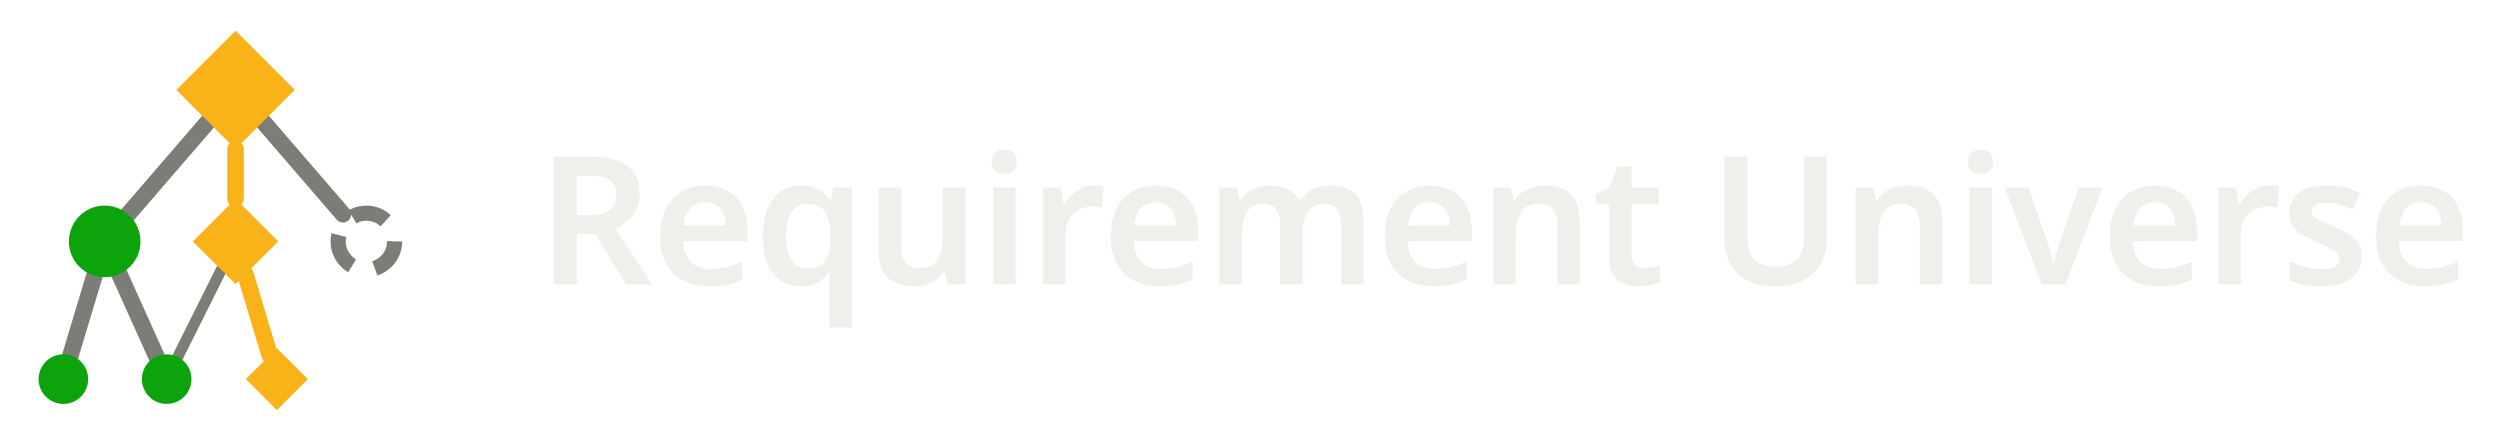
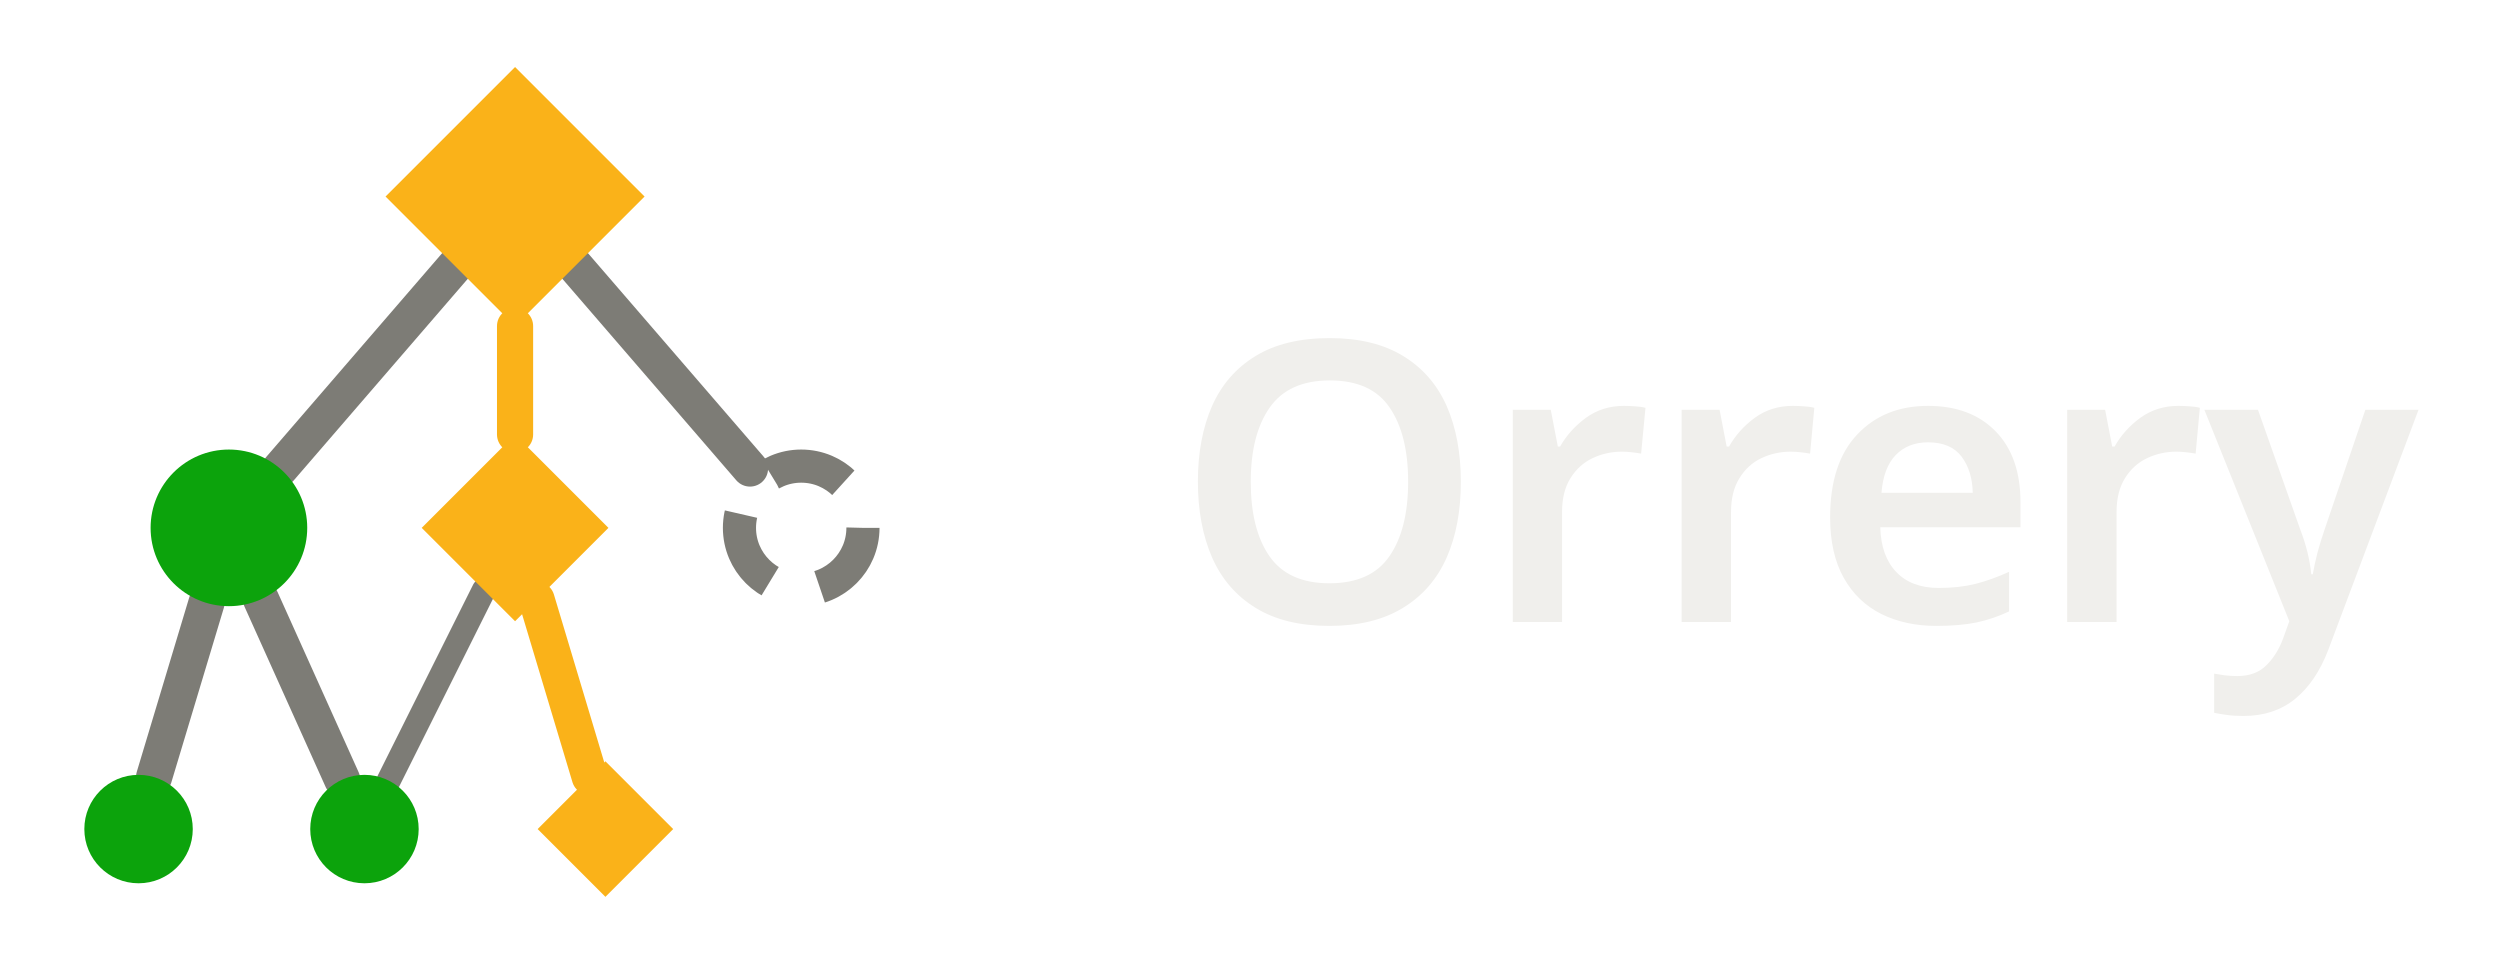
- <svg xmlns="http://www.w3.org/2000/svg" viewBox="0 0 363 64" role="img" aria-labelledby="t">
+ <svg xmlns="http://www.w3.org/2000/svg" viewBox="0 0 166 64" role="img" aria-labelledby="t">
  <g transform="translate(2.2 -0.95)">
    <g fill="none" stroke="#7d7c76" stroke-width="2.4" stroke-linecap="round">
      <line x1="28.01" y1="18.61" x2="16.4" y2="32.06" />
      <line x1="35.99" y1="18.61" x2="47.6" y2="32.06" />
      <line x1="11.51" y1="40.98" x2="8.03" y2="52.55" />
      <line x1="15.13" y1="40.74" x2="20.52" y2="52.72" />
      <line x1="29.93" y1="40.13" x2="23.61" y2="52.78" stroke-width="1.6" />
    </g>
    <g fill="none" stroke="#fab219" stroke-width="2.4" stroke-linecap="round">
      <line x1="32" y1="22.6" x2="32" y2="29.8" />
      <line x1="33.43" y1="40.77" x2="36.96" y2="52.54" />
    </g>
    <polygon points="32,5.4 40.6,14 32,22.6 23.4,14" fill="#fab219" />
    <circle cx="13" cy="36" r="5.2" fill="#0ca30c" />
    <polygon points="32,29.8 38.2,36 32,42.2 25.8,36" fill="#fab219" />
    <circle cx="51" cy="36" r="4.1" fill="none" stroke="#7d7c76" stroke-width="2.2" stroke-dasharray="5.2 3.4" />
    <circle cx="7" cy="56" r="3.6" fill="#0ca30c" />
    <circle cx="22" cy="56" r="3.6" fill="#0ca30c" />
    <polygon points="38,51.5 42.5,56 38,60.5 33.5,56" fill="#fab219" />
  </g>
-   <path fill="#f0efec" d="M85.7 22.74Q89.36 22.74 91.12 24.09Q92.87 25.44 92.87 28.2Q92.87 29.55 92.37 30.51Q91.86 31.47 91.05 32.11Q90.25 32.75 89.31 33.14L94.64 41.3H90.9L86.45 33.97H83.75V41.3H80.42V22.74ZM85.49 25.52H83.75V31.24H85.59Q87.65 31.24 88.57 30.5Q89.49 29.76 89.49 28.3Q89.49 26.79 88.52 26.15Q87.54 25.52 85.49 25.52ZM102.37 26.95Q105.2 26.95 106.86 28.64Q108.51 30.33 108.51 33.34V35.01H99.2Q99.25 36.93 100.26 37.98Q101.28 39.04 103.07 39.04Q104.42 39.04 105.52 38.77Q106.61 38.49 107.75 37.97V40.6Q106.71 41.09 105.59 41.33Q104.48 41.56 102.92 41.56Q100.86 41.56 99.26 40.77Q97.66 39.97 96.77 38.36Q95.87 36.75 95.87 34.36Q95.87 30.74 97.66 28.85Q99.46 26.95 102.37 26.95ZM102.37 29.37Q101.04 29.37 100.22 30.21Q99.41 31.06 99.28 32.72H105.33Q105.31 31.26 104.59 30.31Q103.88 29.37 102.37 29.37ZM120.42 41.59Q120.42 41.09 120.45 40.52Q120.47 39.95 120.55 39.45H120.4Q119.82 40.34 118.84 40.95Q117.85 41.56 116.24 41.56Q113.79 41.56 112.28 39.71Q110.78 37.87 110.78 34.28Q110.78 30.67 112.31 28.81Q113.84 26.95 116.31 26.95Q117.9 26.95 118.9 27.56Q119.9 28.17 120.53 29.05H120.63L120.97 27.21H123.7V47.54H120.42ZM117.28 38.96Q119.07 38.96 119.81 37.92Q120.55 36.88 120.58 34.77V34.31Q120.58 32.02 119.85 30.82Q119.12 29.63 117.22 29.63Q115.64 29.63 114.88 30.86Q114.13 32.1 114.13 34.33Q114.13 36.59 114.9 37.78Q115.66 38.96 117.28 38.96ZM140.19 27.21V41.3H137.62L137.17 39.48H137.02Q136.32 40.57 135.13 41.07Q133.95 41.56 132.62 41.56Q130.26 41.56 128.92 40.34Q127.58 39.12 127.58 36.41V27.21H130.86V35.76Q130.86 38.91 133.46 38.91Q135.43 38.91 136.17 37.67Q136.91 36.44 136.91 34.1V27.21ZM145.81 21.77Q146.57 21.77 147.1 22.15Q147.63 22.53 147.63 23.49Q147.63 24.45 147.1 24.84Q146.57 25.23 145.81 25.23Q145.06 25.23 144.53 24.84Q143.99 24.45 143.99 23.49Q143.99 22.53 144.53 22.15Q145.06 21.77 145.81 21.77ZM147.45 27.21V41.3H144.18V27.21ZM158.82 26.95Q159.16 26.95 159.56 26.97Q159.97 27 160.25 27.08L159.97 30.12Q159.71 30.07 159.34 30.03Q158.98 29.99 158.69 29.99Q157.65 29.99 156.74 30.42Q155.83 30.85 155.27 31.74Q154.71 32.64 154.71 33.99V41.3H151.44V27.21H153.96L154.43 29.65H154.58Q155.21 28.53 156.3 27.74Q157.39 26.95 158.82 26.95ZM167.8 26.95Q170.63 26.95 172.29 28.64Q173.94 30.33 173.94 33.34V35.01H164.63Q164.68 36.93 165.69 37.98Q166.71 39.04 168.5 39.04Q169.85 39.04 170.95 38.77Q172.04 38.49 173.18 37.97V40.6Q172.14 41.09 171.02 41.33Q169.91 41.56 168.35 41.56Q166.29 41.56 164.69 40.77Q163.09 39.97 162.2 38.36Q161.3 36.75 161.3 34.36Q161.3 30.74 163.09 28.85Q164.89 26.95 167.8 26.95ZM167.8 29.37Q166.47 29.37 165.66 30.21Q164.84 31.06 164.71 32.72H170.76Q170.74 31.26 170.02 30.31Q169.31 29.37 167.8 29.37ZM193.18 26.95Q195.58 26.95 196.79 28.17Q197.99 29.39 197.99 32.12V41.3H194.72V32.75Q194.72 29.6 192.33 29.6Q190.61 29.6 189.88 30.72Q189.15 31.84 189.15 33.97V41.3H185.88V32.75Q185.88 29.6 183.46 29.6Q181.67 29.6 180.99 30.85Q180.31 32.1 180.31 34.41V41.3H177.04V27.21H179.56L180.03 29.05H180.21Q180.83 27.96 181.97 27.45Q183.1 26.95 184.32 26.95Q185.9 26.95 186.98 27.48Q188.06 28.01 188.63 29.13H188.89Q189.54 27.99 190.71 27.47Q191.88 26.95 193.18 26.95ZM207.57 26.95Q210.4 26.95 212.06 28.64Q213.71 30.33 213.71 33.34V35.01H204.4Q204.45 36.93 205.46 37.98Q206.48 39.04 208.27 39.04Q209.62 39.04 210.72 38.77Q211.81 38.49 212.95 37.97V40.6Q211.91 41.09 210.79 41.33Q209.68 41.56 208.12 41.56Q206.06 41.56 204.46 40.77Q202.86 39.97 201.97 38.36Q201.07 36.75 201.07 34.36Q201.07 30.74 202.86 28.85Q204.66 26.95 207.57 26.95ZM207.57 29.37Q206.24 29.37 205.43 30.21Q204.61 31.06 204.48 32.72H210.53Q210.51 31.26 209.79 30.31Q209.08 29.37 207.57 29.37ZM224.35 26.95Q226.71 26.95 228.05 28.17Q229.39 29.39 229.39 32.12V41.3H226.12V32.77Q226.12 29.6 223.52 29.6Q221.54 29.6 220.81 30.85Q220.08 32.1 220.08 34.41V41.3H216.81V27.21H219.33L219.8 29.05H219.98Q220.66 27.96 221.84 27.45Q223.02 26.95 224.35 26.95ZM238.76 38.93Q239.36 38.93 239.94 38.82Q240.53 38.7 241.02 38.54V40.99Q240.5 41.22 239.67 41.39Q238.84 41.56 237.93 41.56Q236.73 41.56 235.74 41.16Q234.76 40.75 234.18 39.77Q233.61 38.78 233.61 37.01V29.68H231.71V28.25L233.79 27.1L234.83 24.11H236.89V27.21H240.89V29.68H236.89V36.98Q236.89 37.97 237.41 38.45Q237.93 38.93 238.76 38.93ZM265.24 34.75Q265.24 36.67 264.43 38.22Q263.61 39.77 261.94 40.66Q260.28 41.56 257.73 41.56Q254.12 41.56 252.24 39.67Q250.37 37.79 250.37 34.7V22.74H253.7V34.36Q253.7 36.65 254.74 37.69Q255.78 38.73 257.83 38.73Q259.99 38.73 260.97 37.59Q261.94 36.46 261.94 34.33V22.74H265.24ZM276.98 26.95Q279.34 26.95 280.68 28.17Q282.02 29.39 282.02 32.12V41.3H278.75V32.77Q278.75 29.6 276.15 29.6Q274.17 29.6 273.44 30.85Q272.71 32.1 272.71 34.41V41.3H269.44V27.21H271.96L272.43 29.05H272.61Q273.29 27.96 274.47 27.45Q275.65 26.95 276.98 26.95ZM287.57 21.77Q288.32 21.77 288.86 22.15Q289.39 22.53 289.39 23.49Q289.39 24.45 288.86 24.84Q288.32 25.23 287.57 25.23Q286.81 25.23 286.28 24.84Q285.75 24.45 285.75 23.49Q285.75 22.53 286.28 22.15Q286.81 21.77 287.57 21.77ZM289.21 27.21V41.3H285.93V27.21ZM296.44 41.3 291.09 27.21H294.54L297.35 35.35Q297.61 36.1 297.83 37.01Q298.05 37.92 298.11 38.54H298.21Q298.29 37.89 298.52 37Q298.76 36.1 299.02 35.35L301.82 27.21H305.28L299.93 41.3ZM312.86 26.95Q315.69 26.95 317.34 28.64Q318.99 30.33 318.99 33.34V35.01H309.68Q309.74 36.93 310.75 37.98Q311.76 39.04 313.56 39.04Q314.91 39.04 316 38.77Q317.09 38.49 318.24 37.97V40.6Q317.2 41.09 316.08 41.33Q314.96 41.56 313.4 41.56Q311.35 41.56 309.75 40.77Q308.15 39.97 307.25 38.36Q306.36 36.75 306.36 34.36Q306.36 30.74 308.15 28.85Q309.94 26.95 312.86 26.95ZM312.86 29.37Q311.53 29.37 310.71 30.21Q309.89 31.06 309.76 32.72H315.82Q315.79 31.26 315.08 30.31Q314.36 29.37 312.86 29.37ZM329.48 26.95Q329.82 26.95 330.22 26.97Q330.62 27 330.91 27.08L330.62 30.12Q330.36 30.07 330 30.03Q329.63 29.99 329.35 29.99Q328.31 29.99 327.4 30.42Q326.49 30.85 325.93 31.74Q325.37 32.64 325.37 33.99V41.3H322.09V27.21H324.62L325.08 29.65H325.24Q325.86 28.53 326.96 27.74Q328.05 26.95 329.48 26.95ZM342.9 37.22Q342.9 39.35 341.38 40.45Q339.86 41.56 337.03 41.56Q335.54 41.56 334.49 41.35Q333.44 41.14 332.45 40.7V37.92Q333.49 38.41 334.75 38.75Q336.01 39.09 337.13 39.09Q338.48 39.09 339.08 38.67Q339.68 38.26 339.68 37.56Q339.68 37.14 339.44 36.81Q339.21 36.49 338.52 36.1Q337.83 35.71 336.48 35.14Q335.13 34.62 334.23 34.06Q333.33 33.5 332.88 32.75Q332.42 31.99 332.42 30.8Q332.42 28.9 333.92 27.92Q335.41 26.95 337.91 26.95Q339.21 26.95 340.37 27.21Q341.52 27.47 342.69 27.99L341.65 30.41Q340.67 29.99 339.73 29.7Q338.79 29.42 337.81 29.42Q335.65 29.42 335.65 30.64Q335.65 31.08 335.92 31.39Q336.19 31.71 336.88 32.06Q337.57 32.41 338.85 32.9Q340.09 33.4 341 33.93Q341.91 34.46 342.41 35.24Q342.9 36.02 342.9 37.22ZM351.52 26.95Q354.35 26.95 356 28.64Q357.65 30.33 357.65 33.34V35.01H348.34Q348.4 36.93 349.41 37.98Q350.42 39.04 352.22 39.04Q353.57 39.04 354.66 38.77Q355.75 38.49 356.9 37.97V40.6Q355.86 41.09 354.74 41.33Q353.62 41.56 352.06 41.56Q350.01 41.56 348.41 40.77Q346.81 39.97 345.91 38.36Q345.02 36.75 345.02 34.36Q345.02 30.74 346.81 28.85Q348.6 26.95 351.52 26.95ZM351.52 29.37Q350.19 29.37 349.37 30.21Q348.55 31.06 348.42 32.72H354.48Q354.45 31.26 353.74 30.31Q353.02 29.37 351.52 29.37Z" />
+   <path fill="#f0efec" d="M97 31.99Q97 34.88 96.06 37.02Q95.11 39.17 93.16 40.36Q91.21 41.56 88.27 41.56Q85.31 41.56 83.37 40.36Q81.43 39.17 80.48 37.01Q79.54 34.85 79.54 31.97Q79.54 29.11 80.48 26.96Q81.43 24.82 83.37 23.64Q85.31 22.45 88.3 22.45Q91.23 22.45 93.17 23.64Q95.11 24.82 96.06 26.96Q97 29.11 97 31.99ZM83.05 31.99Q83.05 35.14 84.29 36.93Q85.54 38.73 88.27 38.73Q91.03 38.73 92.26 36.93Q93.5 35.14 93.5 31.99Q93.5 28.85 92.27 27.06Q91.05 25.26 88.3 25.26Q85.57 25.26 84.31 27.06Q83.05 28.85 83.05 31.99ZM107.83 26.95Q108.17 26.95 108.57 26.98Q108.97 27 109.26 27.08L108.97 30.12Q108.71 30.07 108.35 30.03Q107.99 29.99 107.7 29.99Q106.66 29.99 105.75 30.42Q104.84 30.85 104.28 31.75Q103.72 32.64 103.72 34V41.3H100.45V27.21H102.97L103.44 29.65H103.59Q104.22 28.54 105.31 27.74Q106.4 26.95 107.83 26.95ZM119.04 26.95Q119.38 26.95 119.78 26.98Q120.19 27 120.47 27.08L120.19 30.12Q119.93 30.07 119.56 30.03Q119.2 29.99 118.91 29.99Q117.87 29.99 116.96 30.42Q116.05 30.85 115.5 31.75Q114.94 32.64 114.94 34V41.3H111.66V27.21H114.18L114.65 29.65H114.81Q115.43 28.54 116.52 27.74Q117.61 26.95 119.04 26.95ZM128.02 26.95Q130.86 26.95 132.51 28.64Q134.16 30.33 134.16 33.35V35.01H124.85Q124.9 36.93 125.92 37.99Q126.93 39.04 128.73 39.04Q130.08 39.04 131.17 38.77Q132.26 38.49 133.4 37.97V40.6Q132.36 41.09 131.25 41.33Q130.13 41.56 128.57 41.56Q126.52 41.56 124.92 40.77Q123.32 39.97 122.42 38.36Q121.52 36.75 121.52 34.36Q121.52 30.75 123.32 28.85Q125.11 26.95 128.02 26.95ZM128.02 29.37Q126.7 29.37 125.88 30.21Q125.06 31.06 124.93 32.72H130.99Q130.96 31.27 130.25 30.32Q129.53 29.37 128.02 29.37ZM144.64 26.95Q144.98 26.95 145.39 26.98Q145.79 27 146.07 27.08L145.79 30.12Q145.53 30.07 145.16 30.03Q144.8 29.99 144.51 29.99Q143.48 29.99 142.57 30.42Q141.66 30.85 141.1 31.75Q140.54 32.64 140.54 34V41.3H137.26V27.21H139.78L140.25 29.65H140.41Q141.03 28.54 142.12 27.74Q143.22 26.95 144.64 26.95ZM146.37 27.21H149.93L152.74 35.17Q153.03 35.92 153.21 36.65Q153.39 37.37 153.47 38.13H153.57Q153.68 37.48 153.88 36.7Q154.09 35.92 154.35 35.17L157.06 27.21H160.59L154.59 43.17Q153.78 45.28 152.39 46.41Q151 47.54 148.97 47.54Q148.32 47.54 147.85 47.47Q147.39 47.41 147.02 47.33V44.73Q147.31 44.78 147.71 44.84Q148.11 44.89 148.56 44.89Q149.78 44.89 150.49 44.17Q151.21 43.46 151.6 42.39L152.01 41.25Z" />
</svg>
